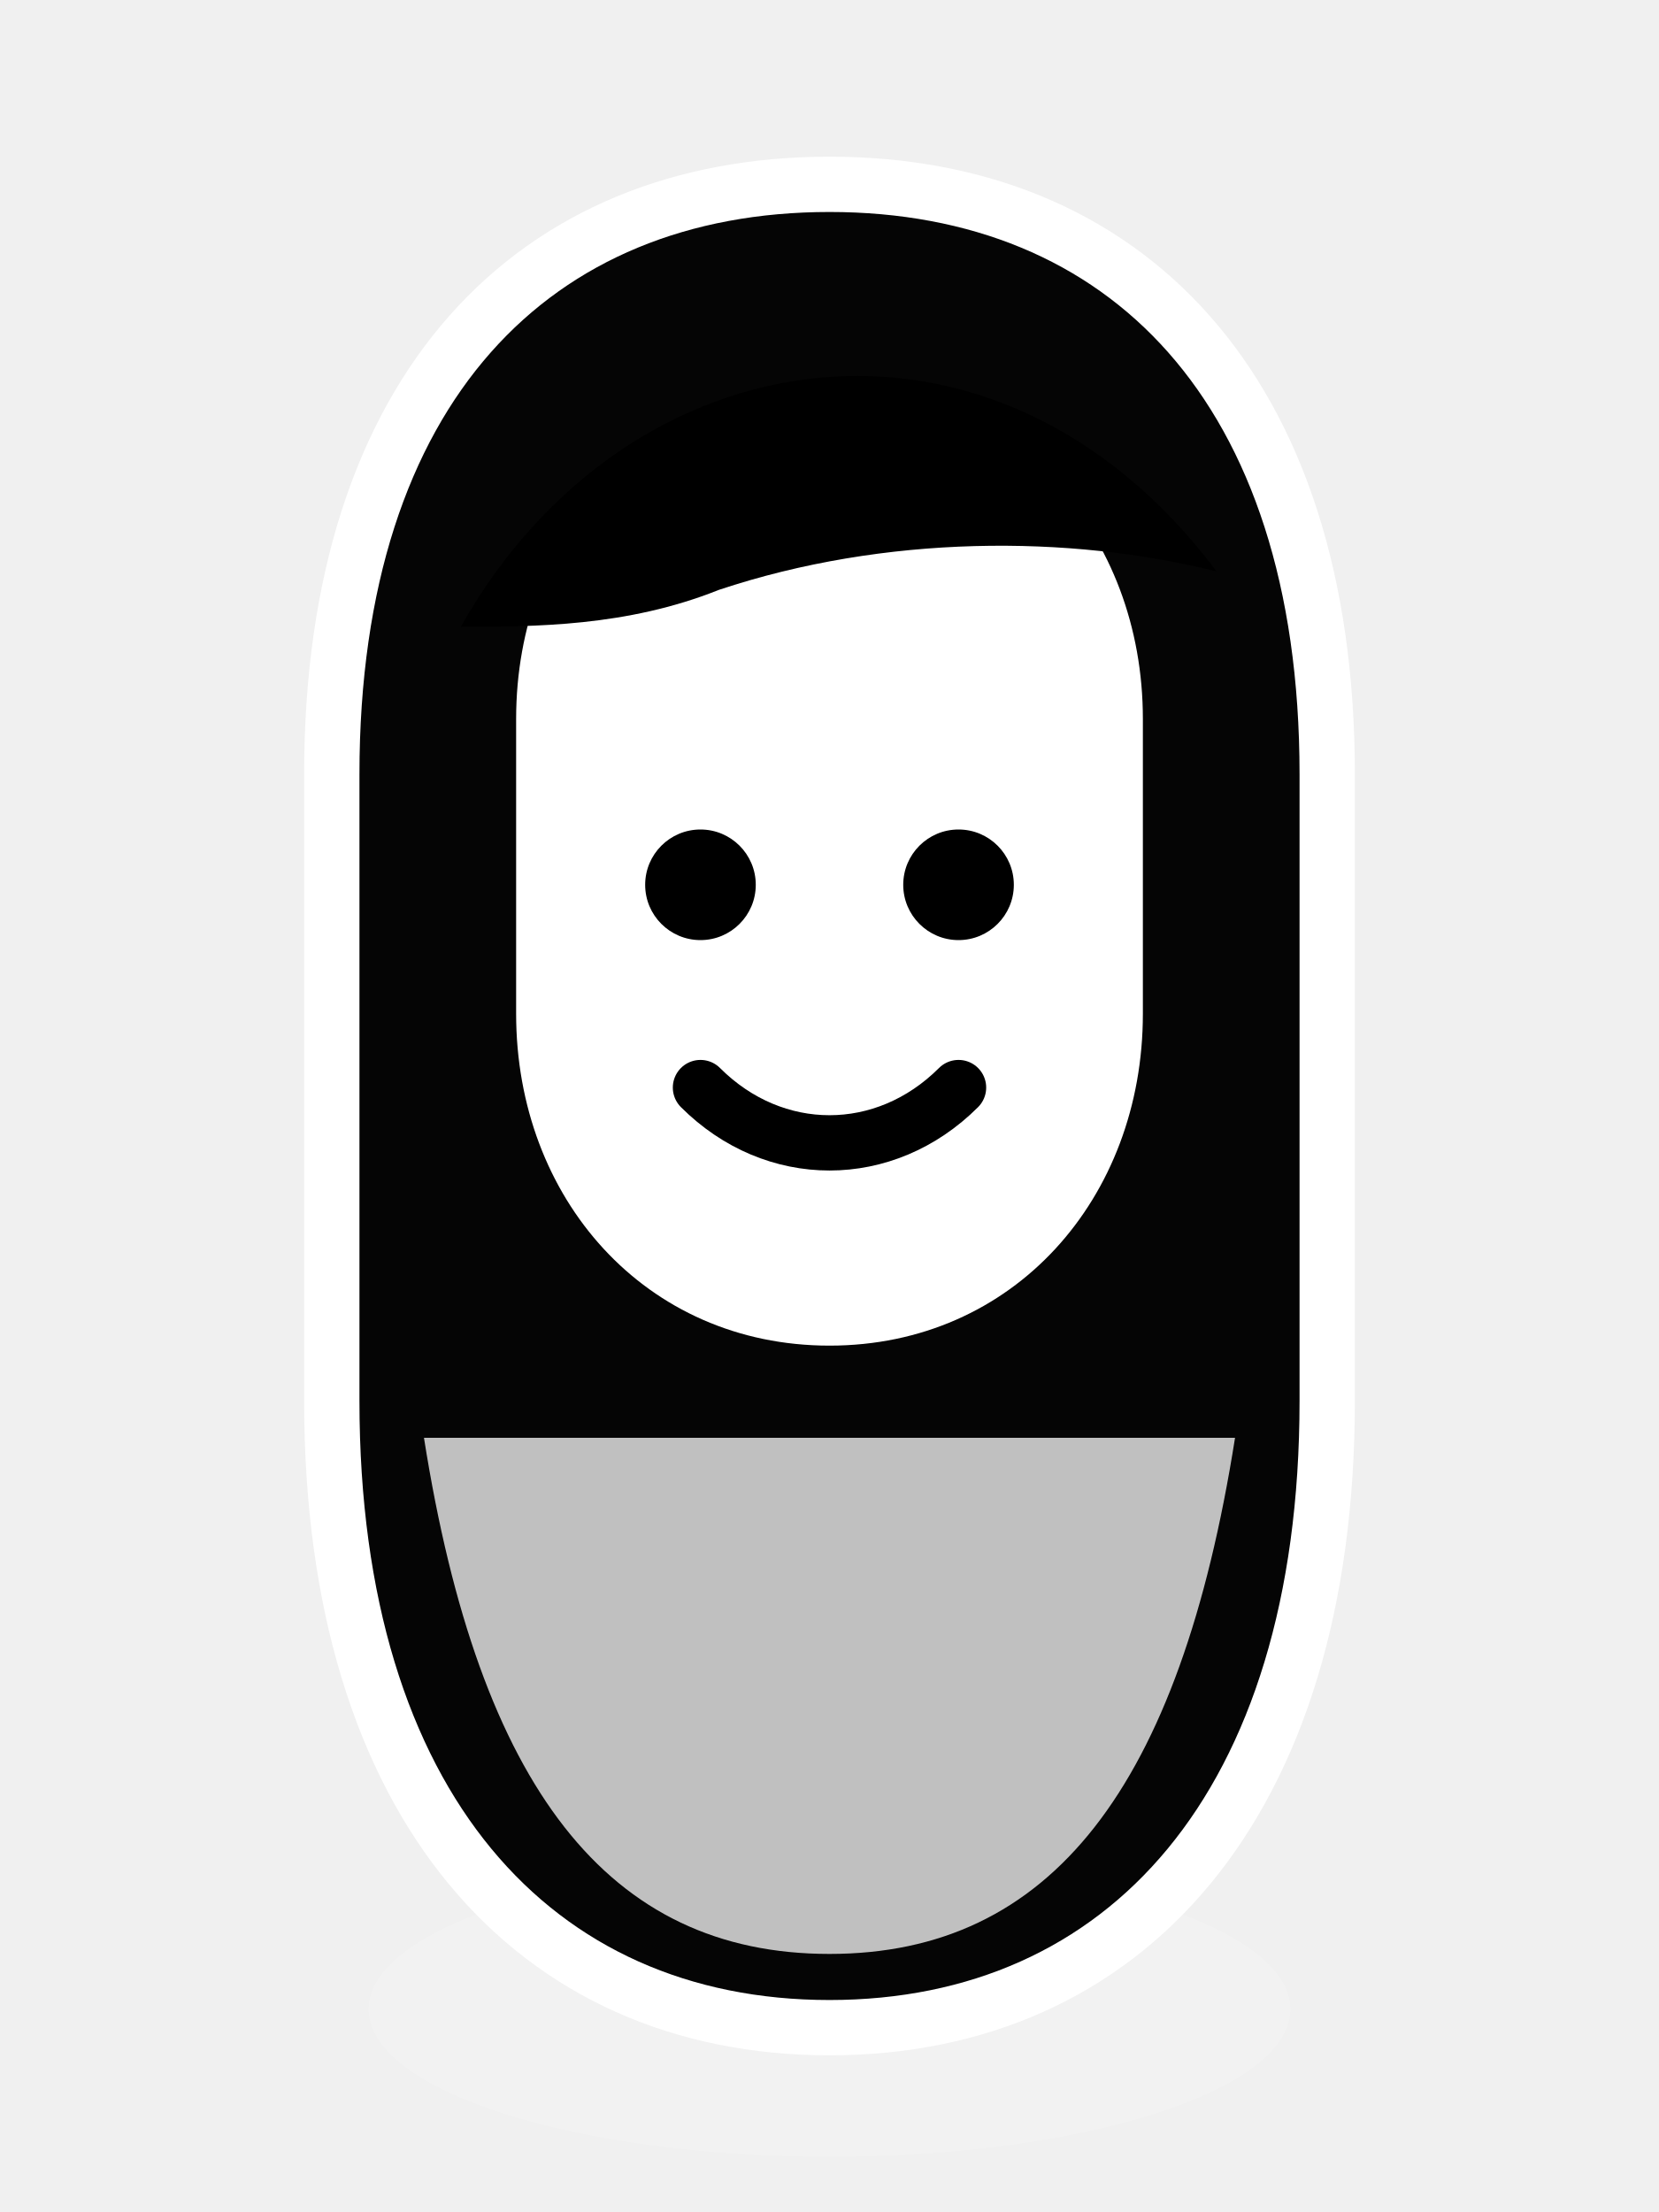
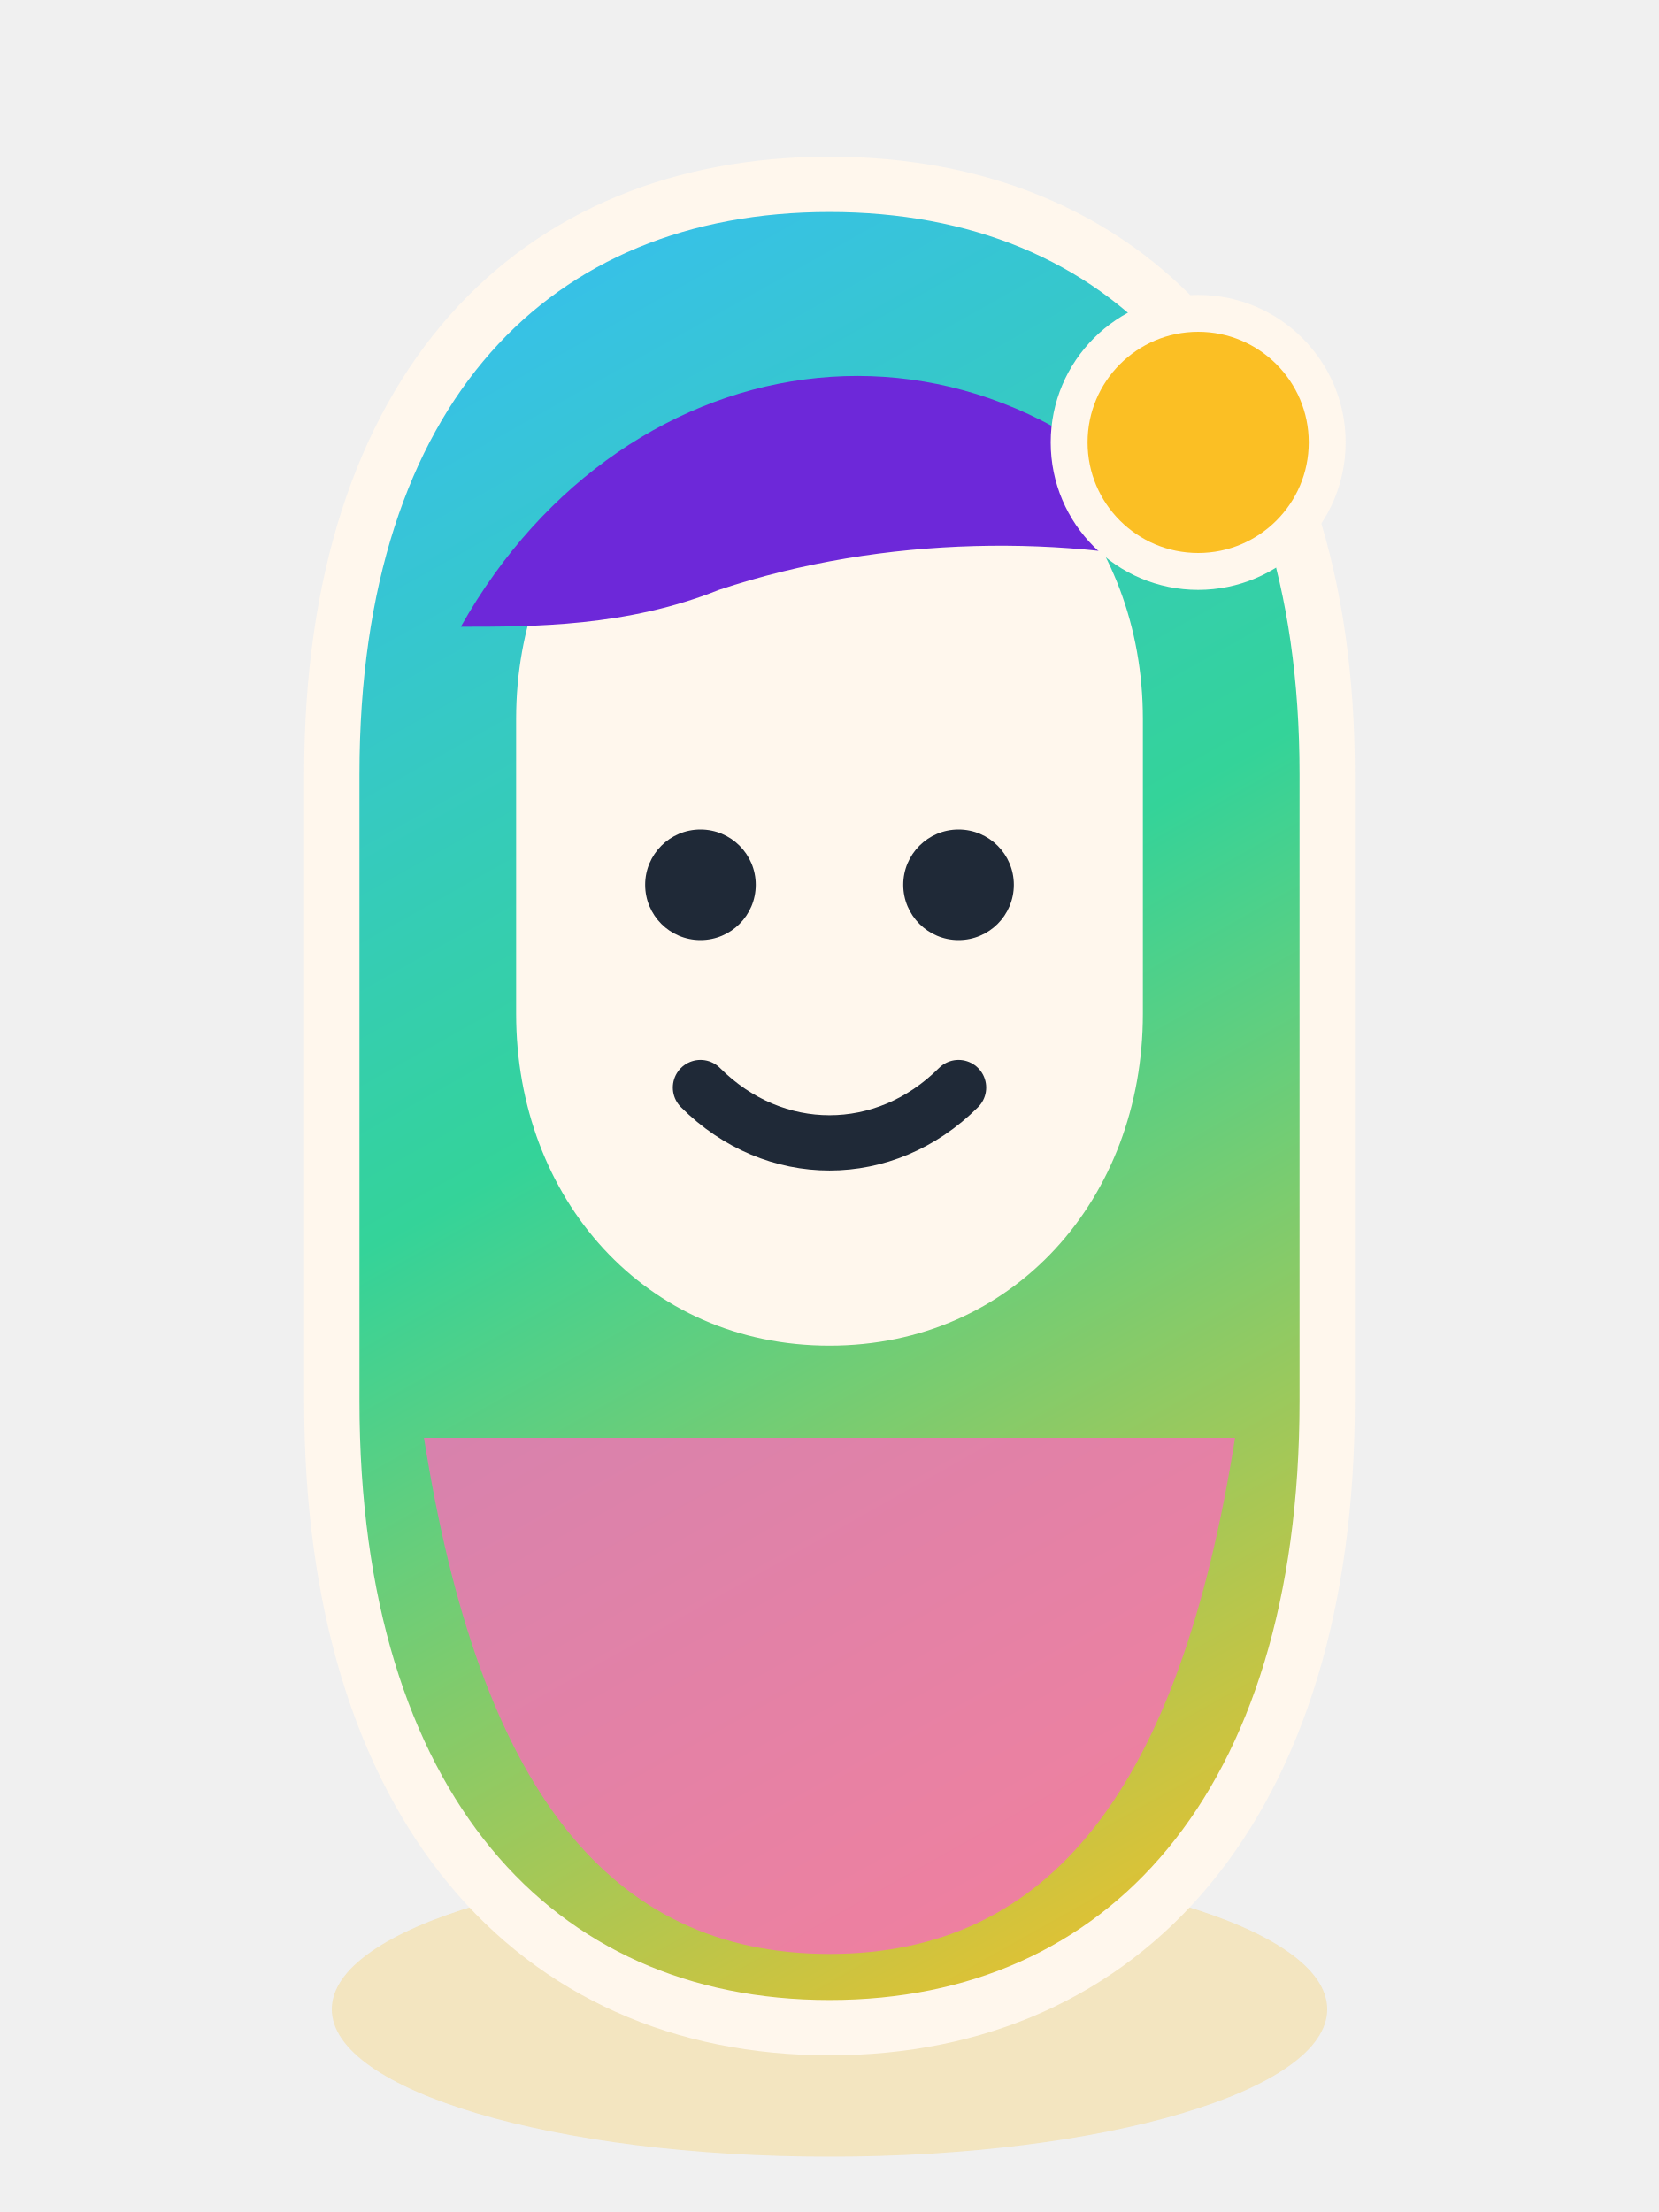
<svg xmlns="http://www.w3.org/2000/svg" viewBox="0 0 90 120" role="img" aria-label="jump marker">
-   <ellipse cx="45" cy="109" rx="25" ry="8" fill="#fff" opacity=".16" />
-   <path d="M18 42c0-21 11-32 27-32s27 11 27 32v34c0 22-11 34-27 34S18 98 18 76V42Z" fill="#050505" stroke="#fff" stroke-width="3" />
-   <path d="M28 39c0-10 7-18 17-18s17 8 17 18v16c0 10-7 18-17 18s-17-8-17-18V39Z" fill="#fff" />
-   <circle cx="38" cy="48" r="3" fill="#000" />
-   <circle cx="52" cy="48" r="3" fill="#000" />
-   <path d="M38 59c4 4 10 4 14 0" fill="none" stroke="#000" stroke-width="3" stroke-linecap="round" />
-   <path d="M25 34c9-16 29-19 41-3-8-2-18-2-27 1-5 2-10 2-14 2Z" fill="#000" />
-   <path d="M23 78h44c-3 19-10 28-22 28S26 97 23 78Z" fill="#fff" opacity=".75" />
+   <defs>
+     <linearGradient id="jumperSuit" x1="18" x2="72" y1="12" y2="108" gradientUnits="userSpaceOnUse">
+       <stop offset="0" stop-color="#38bdf8" />
+       <stop offset=".45" stop-color="#34d399" />
+       <stop offset="1" stop-color="#fbbf24" />
+     </linearGradient>
+   </defs>
+   <ellipse cx="45" cy="109" rx="27" ry="8" fill="#fbbf24" opacity=".24" />
+   <path d="M18 42c0-21 11-32 27-32s27 11 27 32v34c0 22-11 34-27 34S18 98 18 76V42Z" fill="url(#jumperSuit)" stroke="#fff7ed" stroke-width="3" />
+   <path d="M28 39c0-10 7-18 17-18s17 8 17 18v16c0 10-7 18-17 18s-17-8-17-18V39Z" fill="#fff7ed" />
+   <circle cx="38" cy="48" r="3" fill="#1f2937" />
+   <circle cx="52" cy="48" r="3" fill="#1f2937" />
+   <path d="M38 59c4 4 10 4 14 0" fill="none" stroke="#1f2937" stroke-width="3" stroke-linecap="round" />
+   <path d="M25 34c9-16 29-19 41-3-8-2-18-2-27 1-5 2-10 2-14 2Z" fill="#6d28d9" />
+   <path d="M23 78h44c-3 19-10 28-22 28S26 97 23 78Z" fill="#f472b6" opacity=".82" />
+   <circle cx="65" cy="24" r="7" fill="#fbbf24" stroke="#fff7ed" stroke-width="2" />
</svg>
